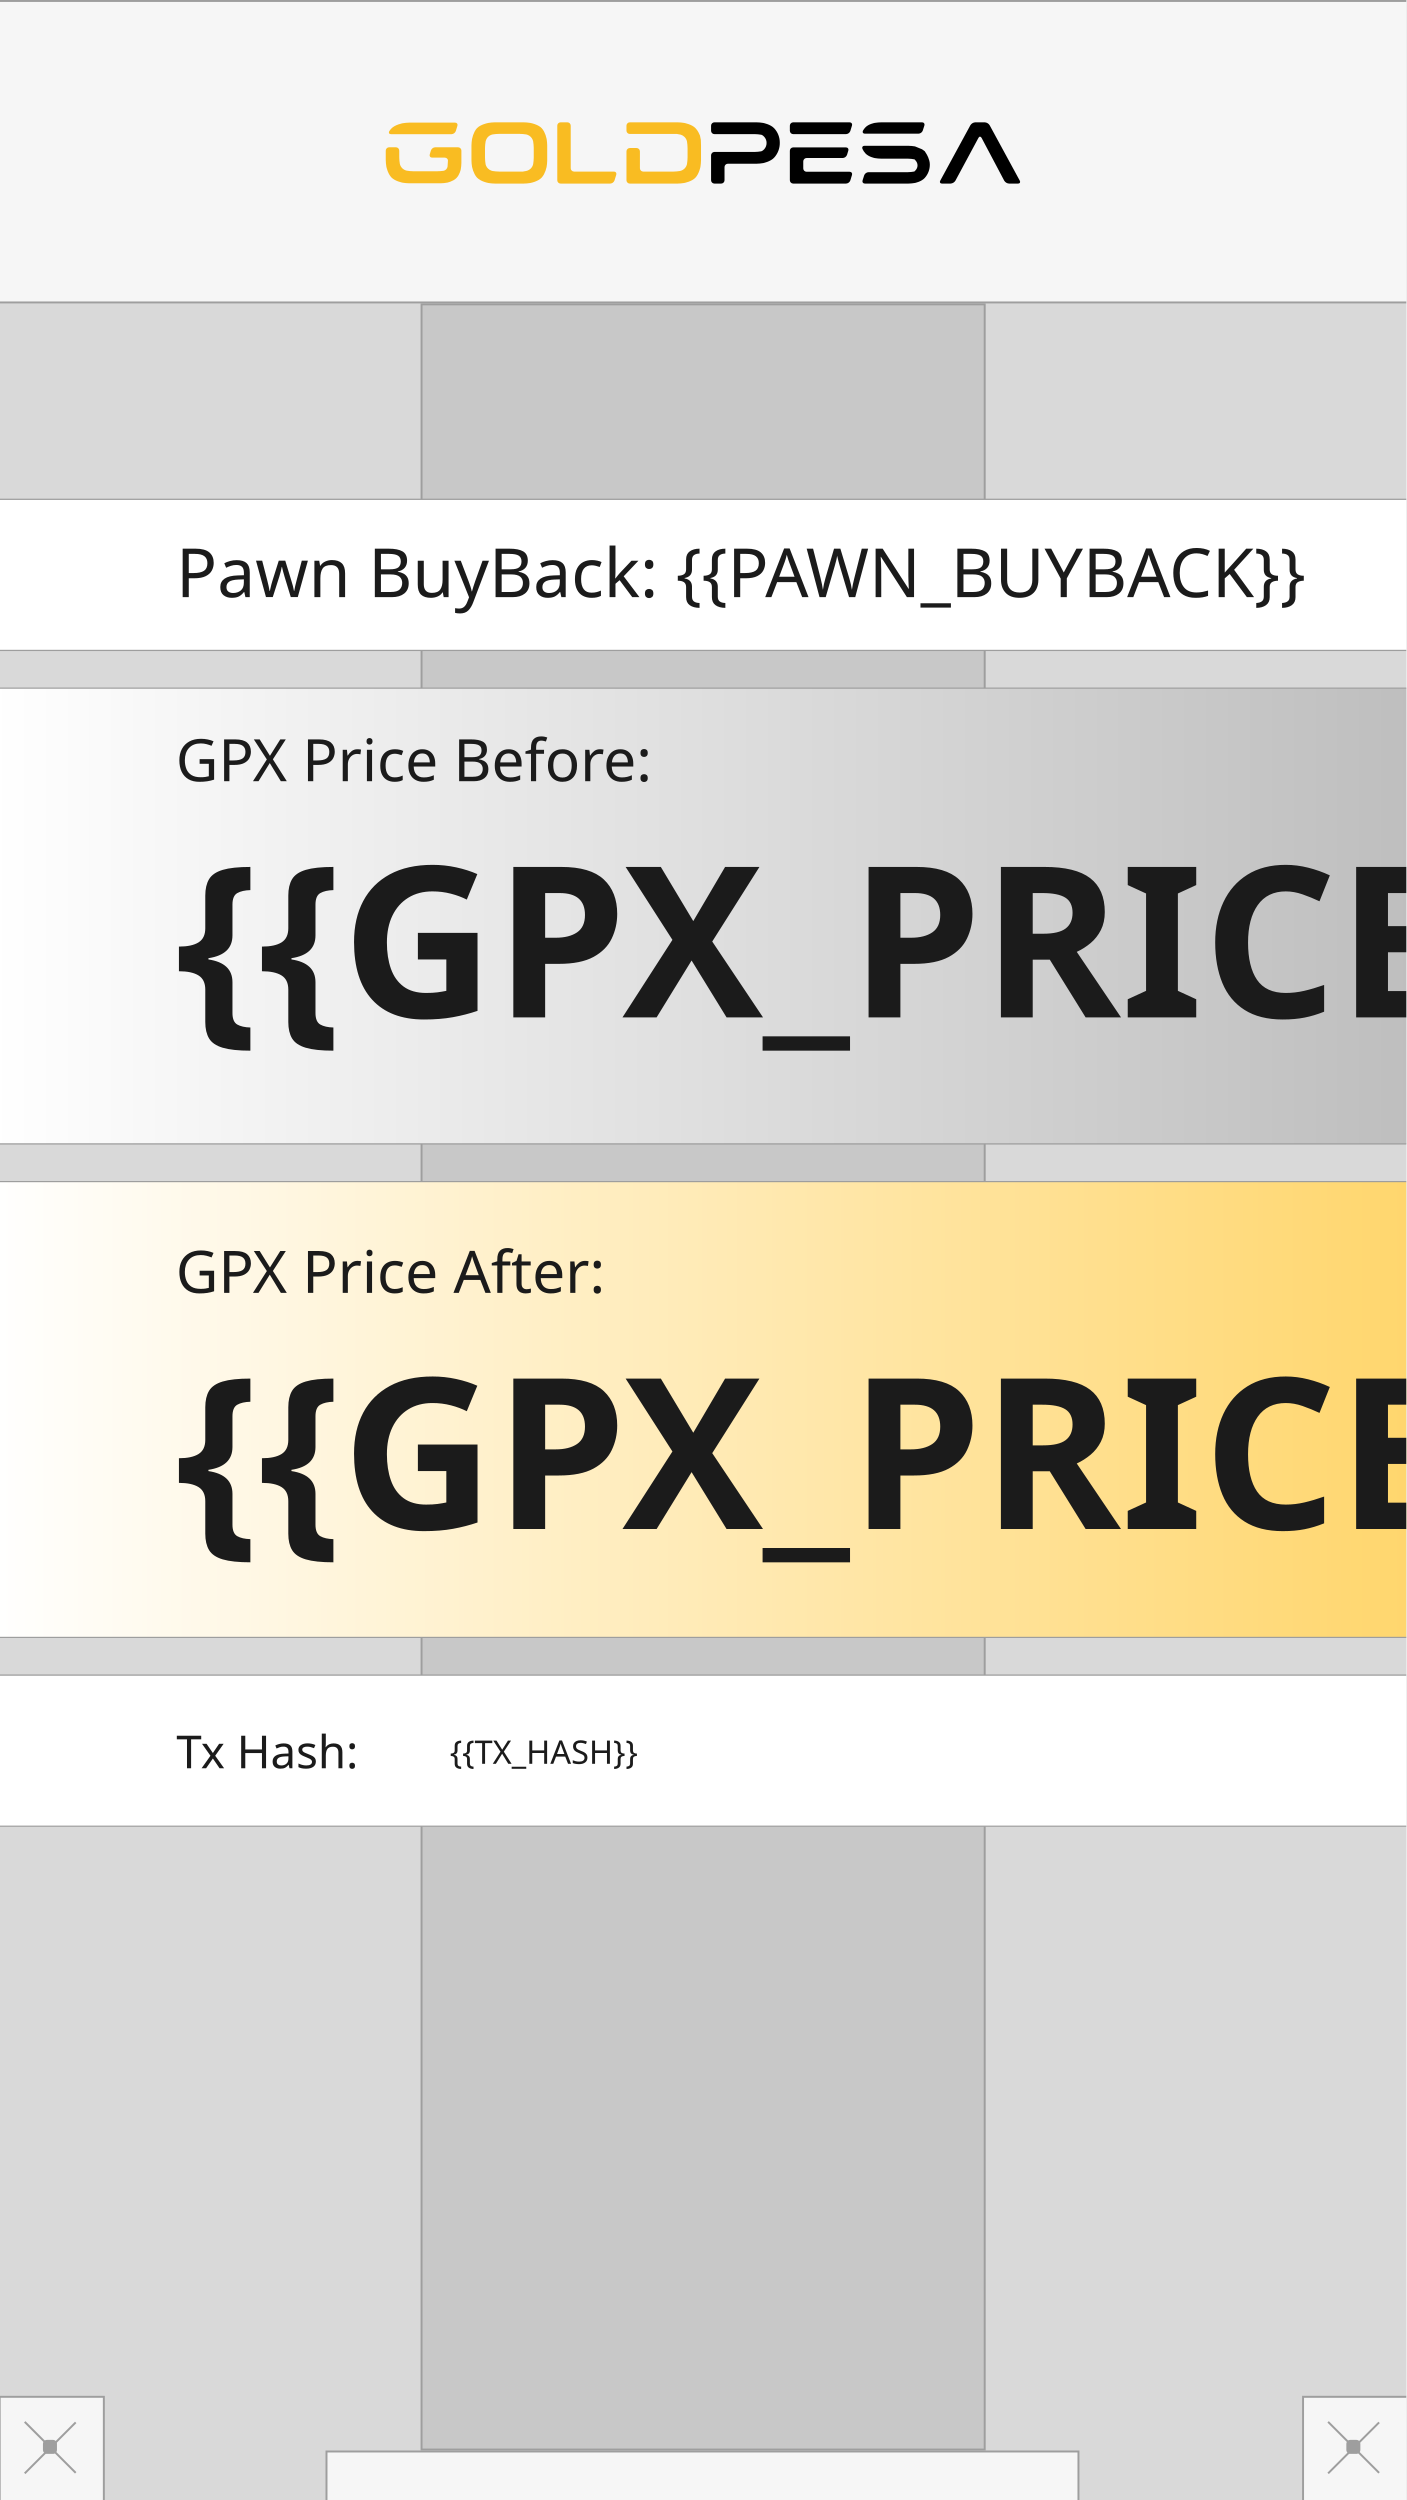
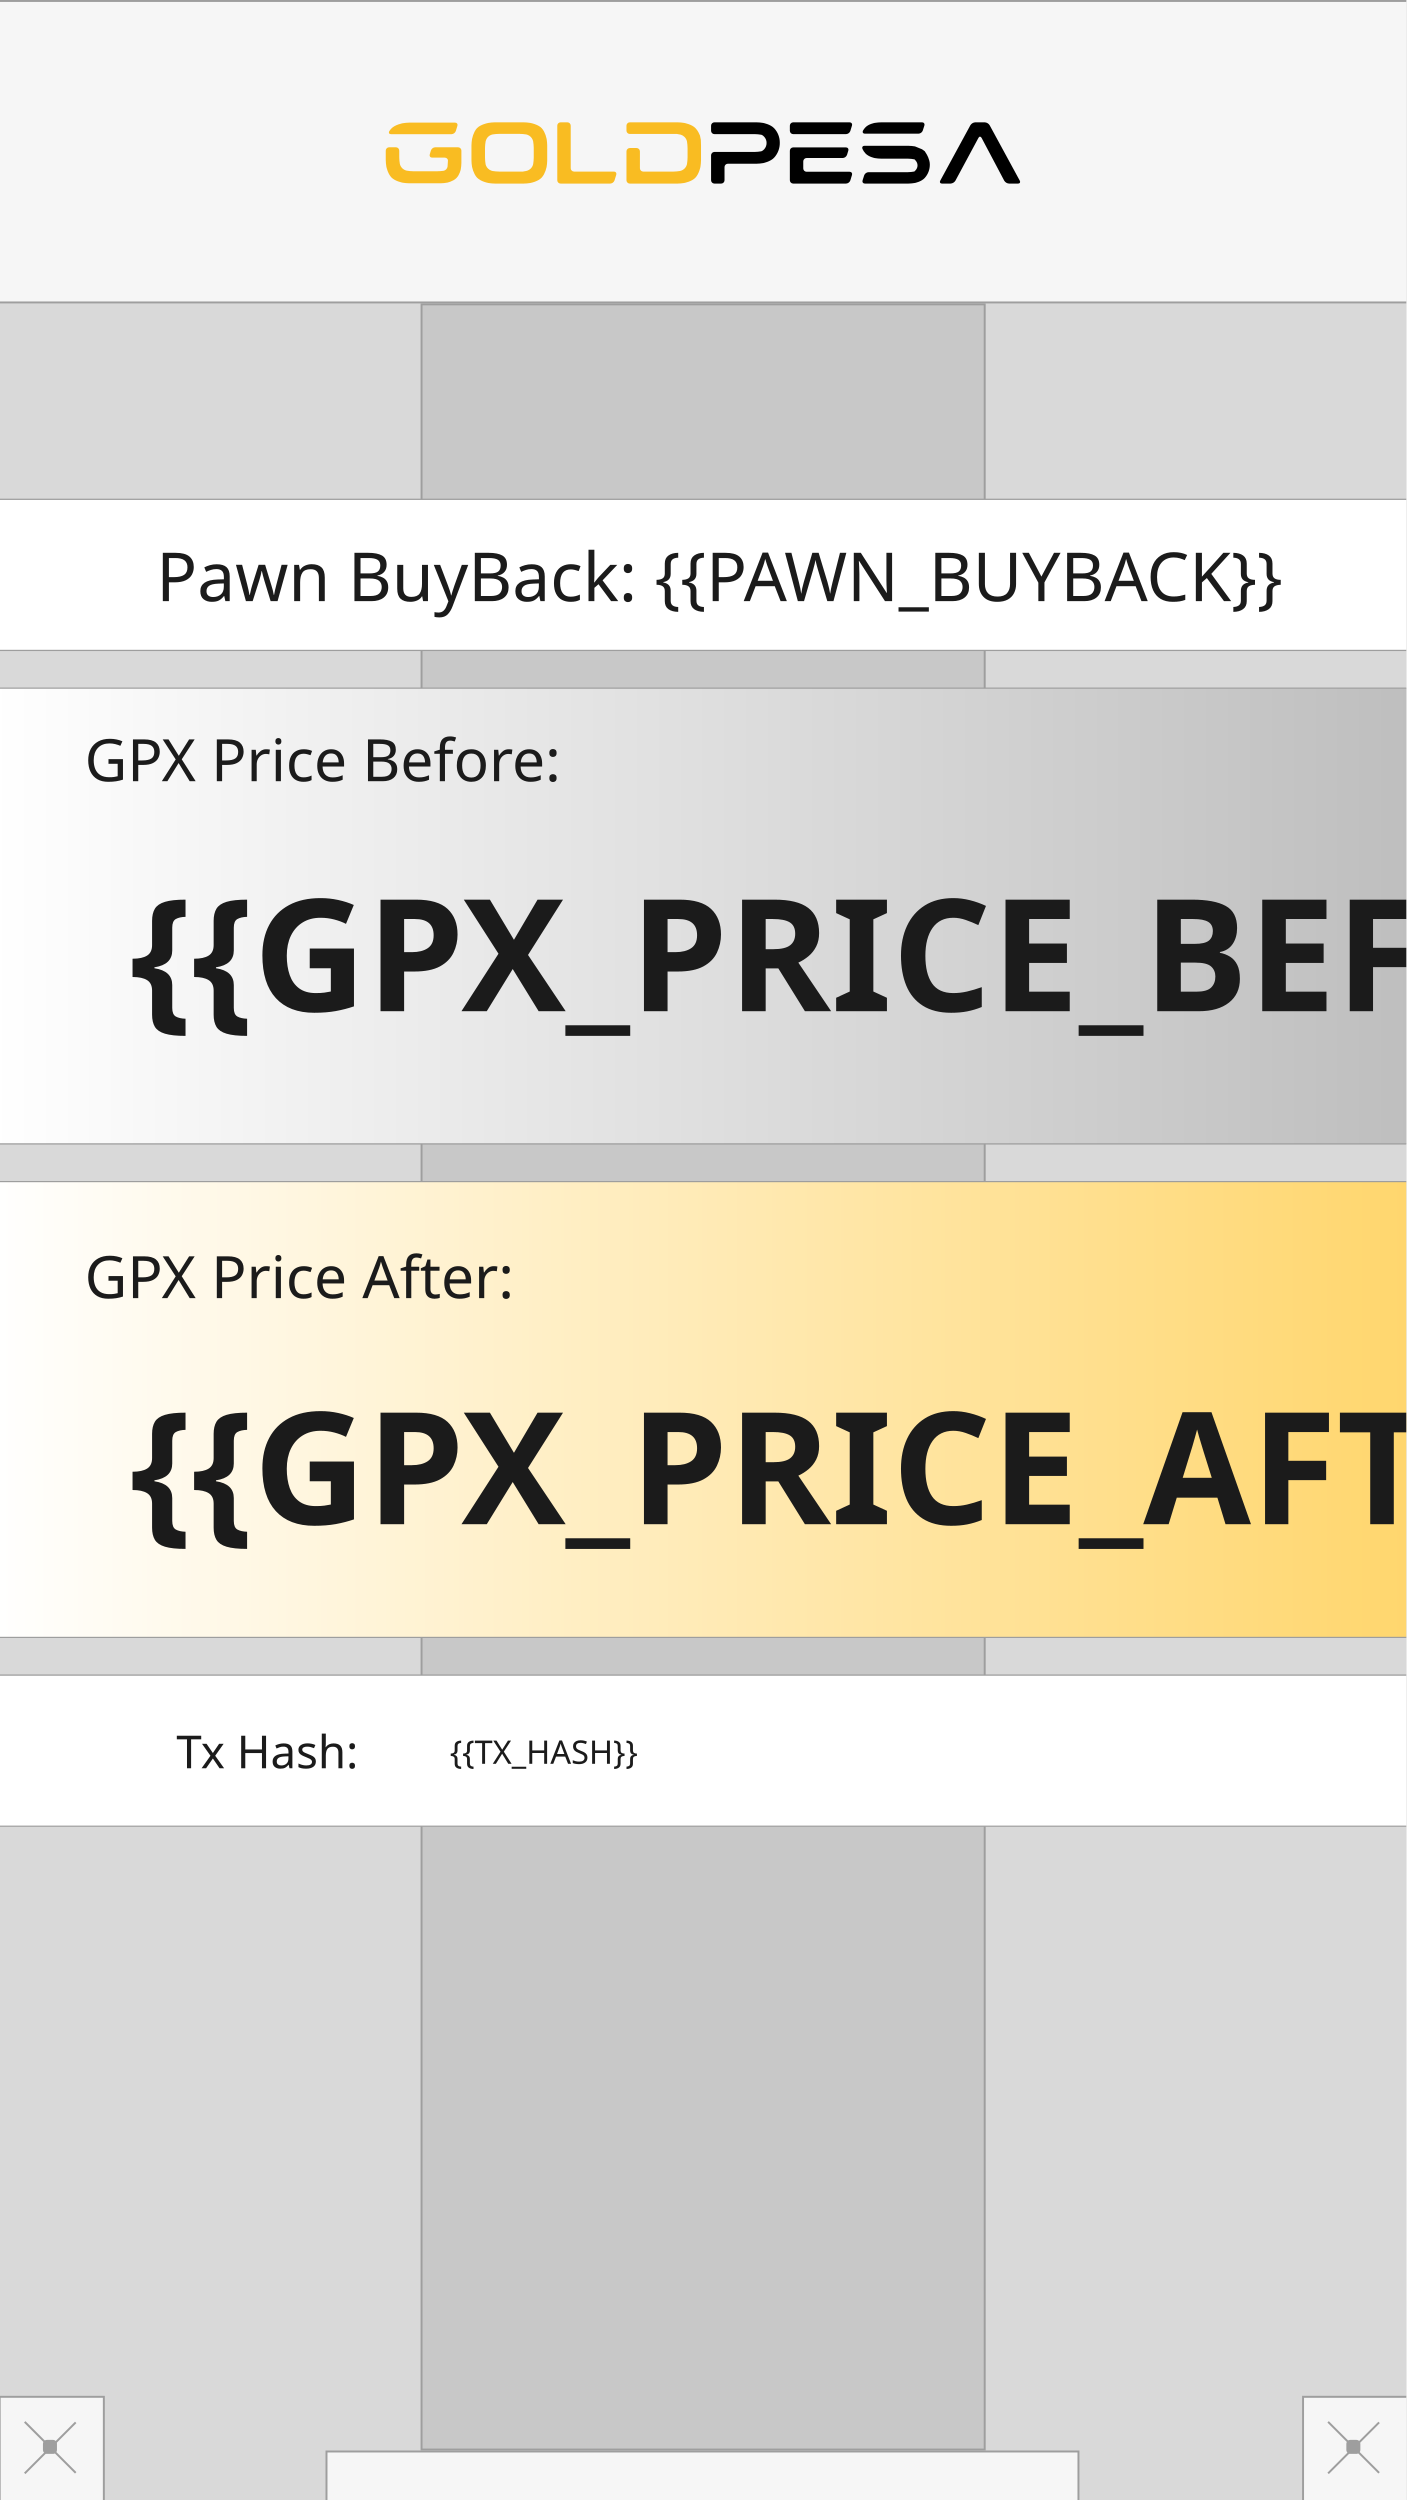
<svg xmlns="http://www.w3.org/2000/svg" width="1080" height="1920" viewBox="0 0 1080 1920" fill="none">
  <g clip-path="url(#clip0_2911_335)">
    <rect width="1080" height="1920" fill="#D9D9D9" />
    <rect x="323.75" y="233.75" width="432.5" height="1647.5" fill="#C8C8C8" stroke="#9E9E9E" stroke-width="1.5" />
    <rect x="-6.25" y="0.75" width="1091.5" height="231.5" fill="#F6F6F6" stroke="#9E9E9E" stroke-width="1.5" />
    <g clip-path="url(#clip1_2911_335)">
      <path d="M298.815 113.114C298.138 113.116 297.489 113.386 297.011 113.865C296.532 114.343 296.262 114.992 296.26 115.669V122.854C296.287 124.554 296.44 126.249 296.718 127.925C296.718 127.925 297.645 133.005 300.488 136.153C303.378 139.256 309.287 140.315 309.287 140.315C310.964 140.59 312.659 140.741 314.359 140.766H338.425C340.122 140.736 341.814 140.566 343.483 140.259C343.483 140.259 347.888 139.365 350.457 136.813C353.045 134.296 353.866 130.085 353.866 130.085C354.162 128.413 354.326 126.72 354.354 125.022V115.669C354.352 114.992 354.082 114.344 353.604 113.865C353.125 113.386 352.476 113.117 351.8 113.114H334.236C333.506 113.147 332.803 113.397 332.217 113.834C331.631 114.27 331.19 114.872 330.95 115.562L330.041 118.605C329.638 119.954 330.458 121.055 331.864 121.055H341.473C342.877 121.055 344.027 122.034 344.027 123.231C344.027 124.428 343.89 126.551 343.724 127.945C343.587 128.729 343.229 129.458 342.693 130.047C342.148 130.636 341.425 131.033 340.635 131.177C338.949 131.395 337.251 131.514 335.551 131.536H317.454C315.756 131.509 314.062 131.355 312.387 131.074C311.113 130.784 309.938 130.162 308.982 129.272C308.028 128.333 307.365 127.138 307.073 125.832C306.8 124.154 306.651 122.459 306.626 120.76V115.667C306.623 114.991 306.354 114.342 305.876 113.864C305.397 113.385 304.749 113.115 304.073 113.113H298.815V113.114Z" fill="#F9BC22" />
      <path d="M298.931 100.805C298.257 102.04 298.855 103.047 300.261 103.047H346.763C347.494 103.015 348.199 102.765 348.788 102.33C349.377 101.896 349.823 101.296 350.069 100.607L351.295 96.615C351.708 95.272 350.897 94.174 349.494 94.174H314.48C312.781 94.2 311.086 94.35 309.409 94.623C309.409 94.623 303.37 95.704 300.562 98.72C299.946 99.355 299.399 100.054 298.931 100.805Z" fill="#F9BC22" />
      <path d="M402.137 140.998H380.196C378.497 140.973 376.802 140.822 375.125 140.547C373.996 140.322 372.885 140.015 371.802 139.627C370.803 139.279 369.835 138.848 368.907 138.339C367.945 137.823 367.069 137.161 366.31 136.376C365.607 135.584 365.006 134.708 364.519 133.768C364.065 132.904 363.676 132.008 363.355 131.087C363.012 130.129 362.738 129.148 362.535 128.151C362.257 126.476 362.104 124.782 362.079 123.083V111.855C362.105 110.156 362.253 108.461 362.525 106.783C362.726 105.766 362.998 104.765 363.34 103.786C363.657 102.856 364.043 101.952 364.495 101.08C364.972 100.144 365.568 99.273 366.268 98.49C367.018 97.721 367.885 97.075 368.838 96.578C369.772 96.076 370.746 95.652 371.75 95.31C372.852 94.925 373.98 94.619 375.125 94.393C376.802 94.118 378.497 93.968 380.196 93.942V93.944H402.139C403.838 93.969 405.533 94.118 407.211 94.389C408.364 94.615 409.499 94.922 410.608 95.308C411.613 95.648 412.588 96.073 413.523 96.576C414.469 97.071 415.327 97.718 416.064 98.491C416.763 99.263 417.359 100.123 417.837 101.048C418.288 101.907 418.674 102.8 418.991 103.717C419.332 104.68 419.604 105.667 419.804 106.669C420.079 108.346 420.229 110.041 420.255 111.74V123.201C420.228 124.898 420.07 126.591 419.782 128.265C419.576 129.253 419.3 130.225 418.956 131.175C418.634 132.084 418.246 132.968 417.795 133.82C417.312 134.743 416.716 135.602 416.021 136.376C415.275 137.164 414.407 137.828 413.451 138.341C412.524 138.852 411.555 139.283 410.555 139.63C409.464 140.019 408.346 140.326 407.209 140.551C405.532 140.823 403.836 140.973 402.137 140.998ZM383.323 102.817C381.624 102.842 379.929 102.988 378.251 103.254C377.86 103.335 377.478 103.454 377.11 103.608C376.256 103.952 375.477 104.458 374.815 105.098C374.178 105.759 373.676 106.539 373.337 107.393C373.178 107.773 373.053 108.166 372.964 108.568C372.67 110.241 372.508 111.934 372.481 113.632V121.106C372.507 122.804 372.659 124.497 372.936 126.173C373.02 126.557 373.143 126.932 373.303 127.291C373.66 128.126 374.183 128.879 374.841 129.504C375.513 130.131 376.294 130.63 377.144 130.977C377.502 131.128 377.874 131.245 378.254 131.325C379.931 131.594 381.626 131.741 383.325 131.765H401.606C401.609 131.765 402.74 131.562 404.124 131.309C404.521 131.225 404.91 131.106 405.285 130.952C406.128 130.622 406.899 130.131 407.554 129.506C407.92 129.163 408.243 128.775 408.514 128.352C408.742 127.999 408.938 127.626 409.1 127.237C409.262 126.859 409.386 126.466 409.47 126.063C409.741 124.386 409.89 122.691 409.916 120.992V113.618C409.889 111.919 409.735 110.225 409.454 108.549C409.367 108.143 409.242 107.746 409.081 107.364C408.922 106.974 408.729 106.599 408.505 106.243C408.242 105.823 407.928 105.436 407.571 105.092C406.906 104.446 406.121 103.938 405.26 103.595C404.889 103.44 404.504 103.322 404.11 103.242C402.432 102.984 400.737 102.842 399.039 102.819L383.323 102.817Z" fill="#F9BC22" />
      <path d="M427.98 138.445C427.982 139.122 428.252 139.77 428.731 140.248C429.209 140.727 429.858 140.996 430.534 140.998H468.637C469.369 140.965 470.074 140.715 470.663 140.28C471.252 139.846 471.699 139.246 471.947 138.557L473.29 134.209C473.704 132.865 472.895 131.767 471.491 131.767H440.867C440.19 131.765 439.542 131.495 439.063 131.017C438.585 130.539 438.315 129.891 438.312 129.214V96.496C438.31 95.82 438.04 95.171 437.562 94.692C437.083 94.214 436.435 93.944 435.758 93.942H430.536C429.859 93.944 429.211 94.214 428.732 94.692C428.254 95.171 427.984 95.82 427.982 96.496V138.445H427.98Z" fill="#F9BC22" />
      <path d="M481.123 138.447C481.126 139.124 481.396 139.772 481.874 140.25C482.353 140.729 483.001 140.998 483.678 141H520.262C521.961 140.974 523.656 140.825 525.333 140.553C525.333 140.553 531.354 139.485 534.17 136.371C536.964 133.312 537.908 128.266 537.908 128.266C538.194 126.593 538.352 124.9 538.379 123.203V111.736C538.379 110.332 538.319 108.391 538.247 107.421C538.084 106.295 537.858 105.179 537.57 104.078C537.569 104.076 537.084 103.03 536.492 101.756C535.88 100.561 535.101 99.459 534.178 98.484C531.438 95.465 525.332 94.385 525.332 94.385C523.655 94.114 521.96 93.965 520.261 93.94H483.678C483.001 93.942 482.352 94.212 481.874 94.69C481.395 95.169 481.125 95.817 481.123 96.494V100.333C481.125 101.01 481.395 101.658 481.874 102.136C482.352 102.615 483.001 102.884 483.678 102.885L517.163 102.871C518.567 102.869 519.799 102.869 519.901 102.871C520.004 102.873 521.381 103.134 522.757 103.426C523.878 103.743 524.897 104.349 525.71 105.184C526.668 106.127 527.33 107.33 527.611 108.645C527.878 110.323 528.024 112.018 528.049 113.716V121.003C528.023 122.702 527.872 124.397 527.597 126.074C527.298 127.384 526.625 128.579 525.659 129.513C524.704 130.41 523.527 131.033 522.249 131.32C520.573 131.599 518.878 131.752 517.179 131.778H494.008C493.332 131.776 492.684 131.506 492.205 131.028C491.726 130.55 491.456 129.902 491.454 129.225V116.243C491.452 115.566 491.182 114.918 490.703 114.439C490.225 113.96 489.576 113.691 488.9 113.688H483.679C483.003 113.691 482.354 113.96 481.876 114.439C481.397 114.918 481.127 115.566 481.125 116.243V138.447H481.123Z" fill="#F9BC22" />
      <path d="M546.104 138.44C546.106 139.117 546.376 139.765 546.854 140.243C547.333 140.721 547.981 140.991 548.658 140.993H553.878C554.555 140.991 555.203 140.721 555.682 140.243C556.16 139.765 556.43 139.117 556.433 138.44V128.297C556.435 127.621 556.705 126.972 557.183 126.494C557.662 126.016 558.31 125.747 558.987 125.745H581.024C582.722 125.718 584.416 125.557 586.089 125.265C586.089 125.265 591.723 124.191 594.614 120.999C597.413 117.898 598.937 113.855 598.881 109.678C598.937 105.563 597.41 101.583 594.616 98.561C591.795 95.459 586.091 94.41 586.091 94.41C584.416 94.128 582.722 93.973 581.024 93.947H548.658C547.981 93.949 547.333 94.219 546.854 94.698C546.376 95.176 546.106 95.825 546.104 96.501V100.452C546.106 101.128 546.376 101.777 546.854 102.255C547.333 102.734 547.981 103.004 548.658 103.006H579.641C581.339 103.035 583.032 103.199 584.703 103.498C584.703 103.498 585.731 103.7 586.926 105.068C588.111 106.359 588.758 108.054 588.736 109.806C588.745 111.575 588.102 113.286 586.929 114.611C585.648 116.002 584.594 116.209 584.594 116.209C582.921 116.505 581.228 116.669 579.53 116.698H548.658C547.981 116.7 547.333 116.97 546.854 117.449C546.376 117.927 546.106 118.576 546.104 119.252V138.439V138.44Z" fill="black" />
      <path d="M606.61 138.435C606.612 139.112 606.882 139.76 607.36 140.238C607.839 140.717 608.487 140.986 609.164 140.988H649.764C650.495 140.956 651.199 140.706 651.787 140.271C652.374 139.836 652.818 139.235 653.062 138.545L654.332 134.356C654.741 133.011 653.925 131.913 652.521 131.913H619.456C618.779 131.911 618.131 131.64 617.652 131.162C617.173 130.683 616.904 130.034 616.902 129.357V123.912C616.904 123.235 617.173 122.586 617.652 122.107C618.131 121.628 618.779 121.358 619.456 121.356H647.223C647.954 121.324 648.658 121.074 649.246 120.638C649.833 120.203 650.277 119.601 650.52 118.911L651.512 115.654C651.921 114.309 651.104 113.209 649.7 113.209H609.162C608.485 113.212 607.836 113.482 607.358 113.96C606.879 114.439 606.609 115.087 606.607 115.764V138.435H606.61Z" fill="black" />
      <path d="M606.609 100.455C606.611 101.132 606.881 101.781 607.359 102.259C607.838 102.738 608.486 103.008 609.163 103.01H649.764C650.494 102.977 651.199 102.727 651.786 102.292C652.374 101.856 652.818 101.255 653.061 100.565L654.332 96.395C654.741 95.052 653.924 93.952 652.52 93.952H609.162C608.485 93.954 607.836 94.224 607.358 94.703C606.879 95.181 606.609 95.83 606.607 96.507V100.455H606.609Z" fill="black" />
      <path d="M662.451 138.559C662.027 139.9 662.829 140.994 664.233 140.994H697.65C699.348 140.966 701.041 140.801 702.712 140.502C702.712 140.502 707.637 139.535 710.211 136.65C712.781 133.803 714.173 130.087 714.106 126.252C714.106 122.355 711.571 118.308 711.571 118.308C710.824 117.117 710.213 116.143 710.211 116.141C710.209 116.14 709.277 115.467 708.137 114.647L702.718 112.435C701.042 112.158 699.348 112.006 697.649 111.979H675.709C675.666 111.979 674.361 111.959 672.956 111.959H663.921C662.517 111.959 661.805 113.023 662.342 114.321C662.908 115.561 663.66 116.707 664.572 117.719C667.063 120.508 671.804 121.394 671.804 121.394C673.479 121.679 675.173 121.835 676.871 121.862H697.372C699.058 121.893 700.738 122.075 702.391 122.404L703.314 123.464C704.188 124.46 704.665 125.743 704.655 127.068C704.645 128.393 704.15 129.669 703.262 130.652C702.949 131.031 702.608 131.387 702.243 131.716C700.575 132.031 698.884 132.204 697.187 132.234H667.006C666.274 132.267 665.567 132.517 664.976 132.95C664.384 133.383 663.934 133.981 663.68 134.669L662.451 138.559Z" fill="black" />
      <path d="M662.751 100.372C662.14 101.638 662.789 102.672 664.195 102.672H705.377C706.11 102.639 706.817 102.39 707.409 101.957C708.001 101.524 708.452 100.925 708.705 100.237L709.931 96.381C710.354 95.042 709.554 93.946 708.15 93.946H676.896C675.197 93.971 673.502 94.117 671.824 94.384C671.824 94.384 666.973 95.229 664.596 97.867C663.872 98.616 663.251 99.459 662.751 100.372Z" fill="black" />
      <path d="M771.233 138.74C771.627 139.393 772.174 139.94 772.828 140.334C773.481 140.727 774.221 140.954 774.983 140.996H781.853C783.257 140.996 783.857 139.985 783.187 138.754L760.05 96.187C759.648 95.536 759.095 94.993 758.438 94.602C757.781 94.211 757.039 93.985 756.275 93.943H749.02C748.256 93.986 747.514 94.212 746.857 94.603C746.2 94.993 745.647 95.537 745.245 96.187L722.108 138.754C721.438 139.989 722.038 140.997 723.443 140.997H729.999C730.762 140.955 731.503 140.728 732.159 140.336C732.815 139.944 733.366 139.399 733.765 138.747L751.448 105.883C752.115 104.644 753.197 104.648 753.855 105.892L771.233 138.74Z" fill="black" />
    </g>
    <rect x="-11.526" y="383.474" width="1103.05" height="116.052" fill="white" stroke="#9E9E9E" stroke-width="0.948" />
-     <text fill="#1B1B1B" xml:space="preserve" style="white-space: pre" font-family="Roboto Mono" font-size="52.148" letter-spacing="0em">
-       <tspan x="135.231" y="458.615">Pawn BuyBack: {{PAWN_BUYBACK}}</tspan>
+     <text fill="#1B1B1B" xml:space="preserve" style="white-space: pre" font-family="Roboto Mono" font-size="52" letter-spacing="0em">
+       <tspan x="120" y="461.698">Pawn BuyBack: {{PAWN_BUYBACK}}</tspan>
    </text>
    <rect x="-6.526" y="1286.47" width="1092.05" height="116.052" fill="white" stroke="#9E9E9E" stroke-width="0.948" />
    <text fill="#1B1B1B" xml:space="preserve" style="white-space: pre" font-family="Roboto Mono" font-size="35" letter-spacing="0em">
      <tspan x="135.453" y="1358.01">Tx Hash:</tspan>
    </text>
    <text fill="#1B1B1B" xml:space="preserve" style="white-space: pre" font-family="Roboto Mono" font-size="25" letter-spacing="0em">
      <tspan x="345.453" y="1354.62">{{TX_HASH}}</tspan>
    </text>
    <rect x="-6.526" y="907.474" width="1092.05" height="350.052" fill="url(#paint0_linear_2911_335)" stroke="#9E9E9E" stroke-width="0.948" />
    <text fill="#1B1B1B" xml:space="preserve" style="white-space: pre" font-family="Roboto Mono" font-size="45" letter-spacing="0em">
-       <tspan x="135" y="992.913">GPX Price After:</tspan>
+       <tspan x="65" y="996.979">GPX Price After:</tspan>
    </text>
-     <text fill="#1B1B1B" xml:space="preserve" style="white-space: pre" font-family="Roboto Mono" font-size="161.821" font-weight="bold" letter-spacing="0em">
-       <tspan x="135" y="1174.29">{{GPX_PRICE_AFTER}}</tspan>
+     <text fill="#1B1B1B" xml:space="preserve" style="white-space: pre" font-family="Roboto Mono" font-size="120" font-weight="bold" letter-spacing="0em">
+       <tspan x="100" y="1170.61">{{GPX_PRICE_AFTER}}</tspan>
    </text>
    <rect x="-6.526" y="528.474" width="1092.05" height="350.052" fill="url(#paint1_linear_2911_335)" stroke="#9E9E9E" stroke-width="0.948" />
    <text fill="#1B1B1B" xml:space="preserve" style="white-space: pre" font-family="Roboto Mono" font-size="45" letter-spacing="0em">
-       <tspan x="135" y="599.979">GPX Price Before:</tspan>
+       <tspan x="65" y="599.979">GPX Price Before:</tspan>
    </text>
-     <text fill="#1B1B1B" xml:space="preserve" style="white-space: pre" font-family="Roboto Mono" font-size="161.821" font-weight="bold" letter-spacing="0em">
-       <tspan x="135" y="781.356">{{GPX_PRICE_BEFORE}}</tspan>
+     <text fill="#1B1B1B" xml:space="preserve" style="white-space: pre" font-family="Roboto Mono" font-size="120" font-weight="bold" letter-spacing="0em">
+       <tspan x="100" y="776.611">{{GPX_PRICE_BEFORE}}</tspan>
    </text>
    <rect x="250.75" y="1882.75" width="577.5" height="38.5" fill="#F6F6F6" stroke="#9E9E9E" stroke-width="1.5" />
    <rect x="-0.25" y="1840.75" width="80" height="80" fill="#F6F6F6" stroke="#9E9E9E" stroke-width="1.5" />
    <path d="M18.991 1859.99L58.135 1899.14" stroke="#9E9E9E" stroke-width="1.538" />
    <path d="M18.991 1899.55L58.135 1860.41" stroke="#9E9E9E" stroke-width="1.538" />
    <rect x="32.986" y="1873.83" width="10.764" height="10.764" rx="3.075" fill="#9E9E9E" />
    <rect x="1000.75" y="1840.75" width="80" height="80" fill="#F6F6F6" stroke="#9E9E9E" stroke-width="1.5" />
    <path d="M1019.99 1859.99L1059.14 1899.14" stroke="#9E9E9E" stroke-width="1.538" />
    <path d="M1019.99 1899.55L1059.14 1860.41" stroke="#9E9E9E" stroke-width="1.538" />
    <rect x="1033.99" y="1873.83" width="10.764" height="10.764" rx="3.075" fill="#9E9E9E" />
  </g>
  <defs>
    <linearGradient id="paint0_linear_2911_335" x1="1086" y1="1082.5" x2="-7" y2="1082.5" gradientUnits="userSpaceOnUse">
      <stop stop-color="#FFD66D" />
      <stop offset="1" stop-color="white" />
    </linearGradient>
    <linearGradient id="paint1_linear_2911_335" x1="1086" y1="703.5" x2="-7" y2="703.5" gradientUnits="userSpaceOnUse">
      <stop stop-color="#BEBEBE" />
      <stop offset="1" stop-color="white" />
    </linearGradient>
    <clipPath id="clip0_2911_335">
      <rect width="1080" height="1920" fill="white" />
    </clipPath>
    <clipPath id="clip1_2911_335">
      <rect width="487.201" height="47.06" fill="white" transform="translate(296.26 93.9397)" />
    </clipPath>
  </defs>
</svg>
